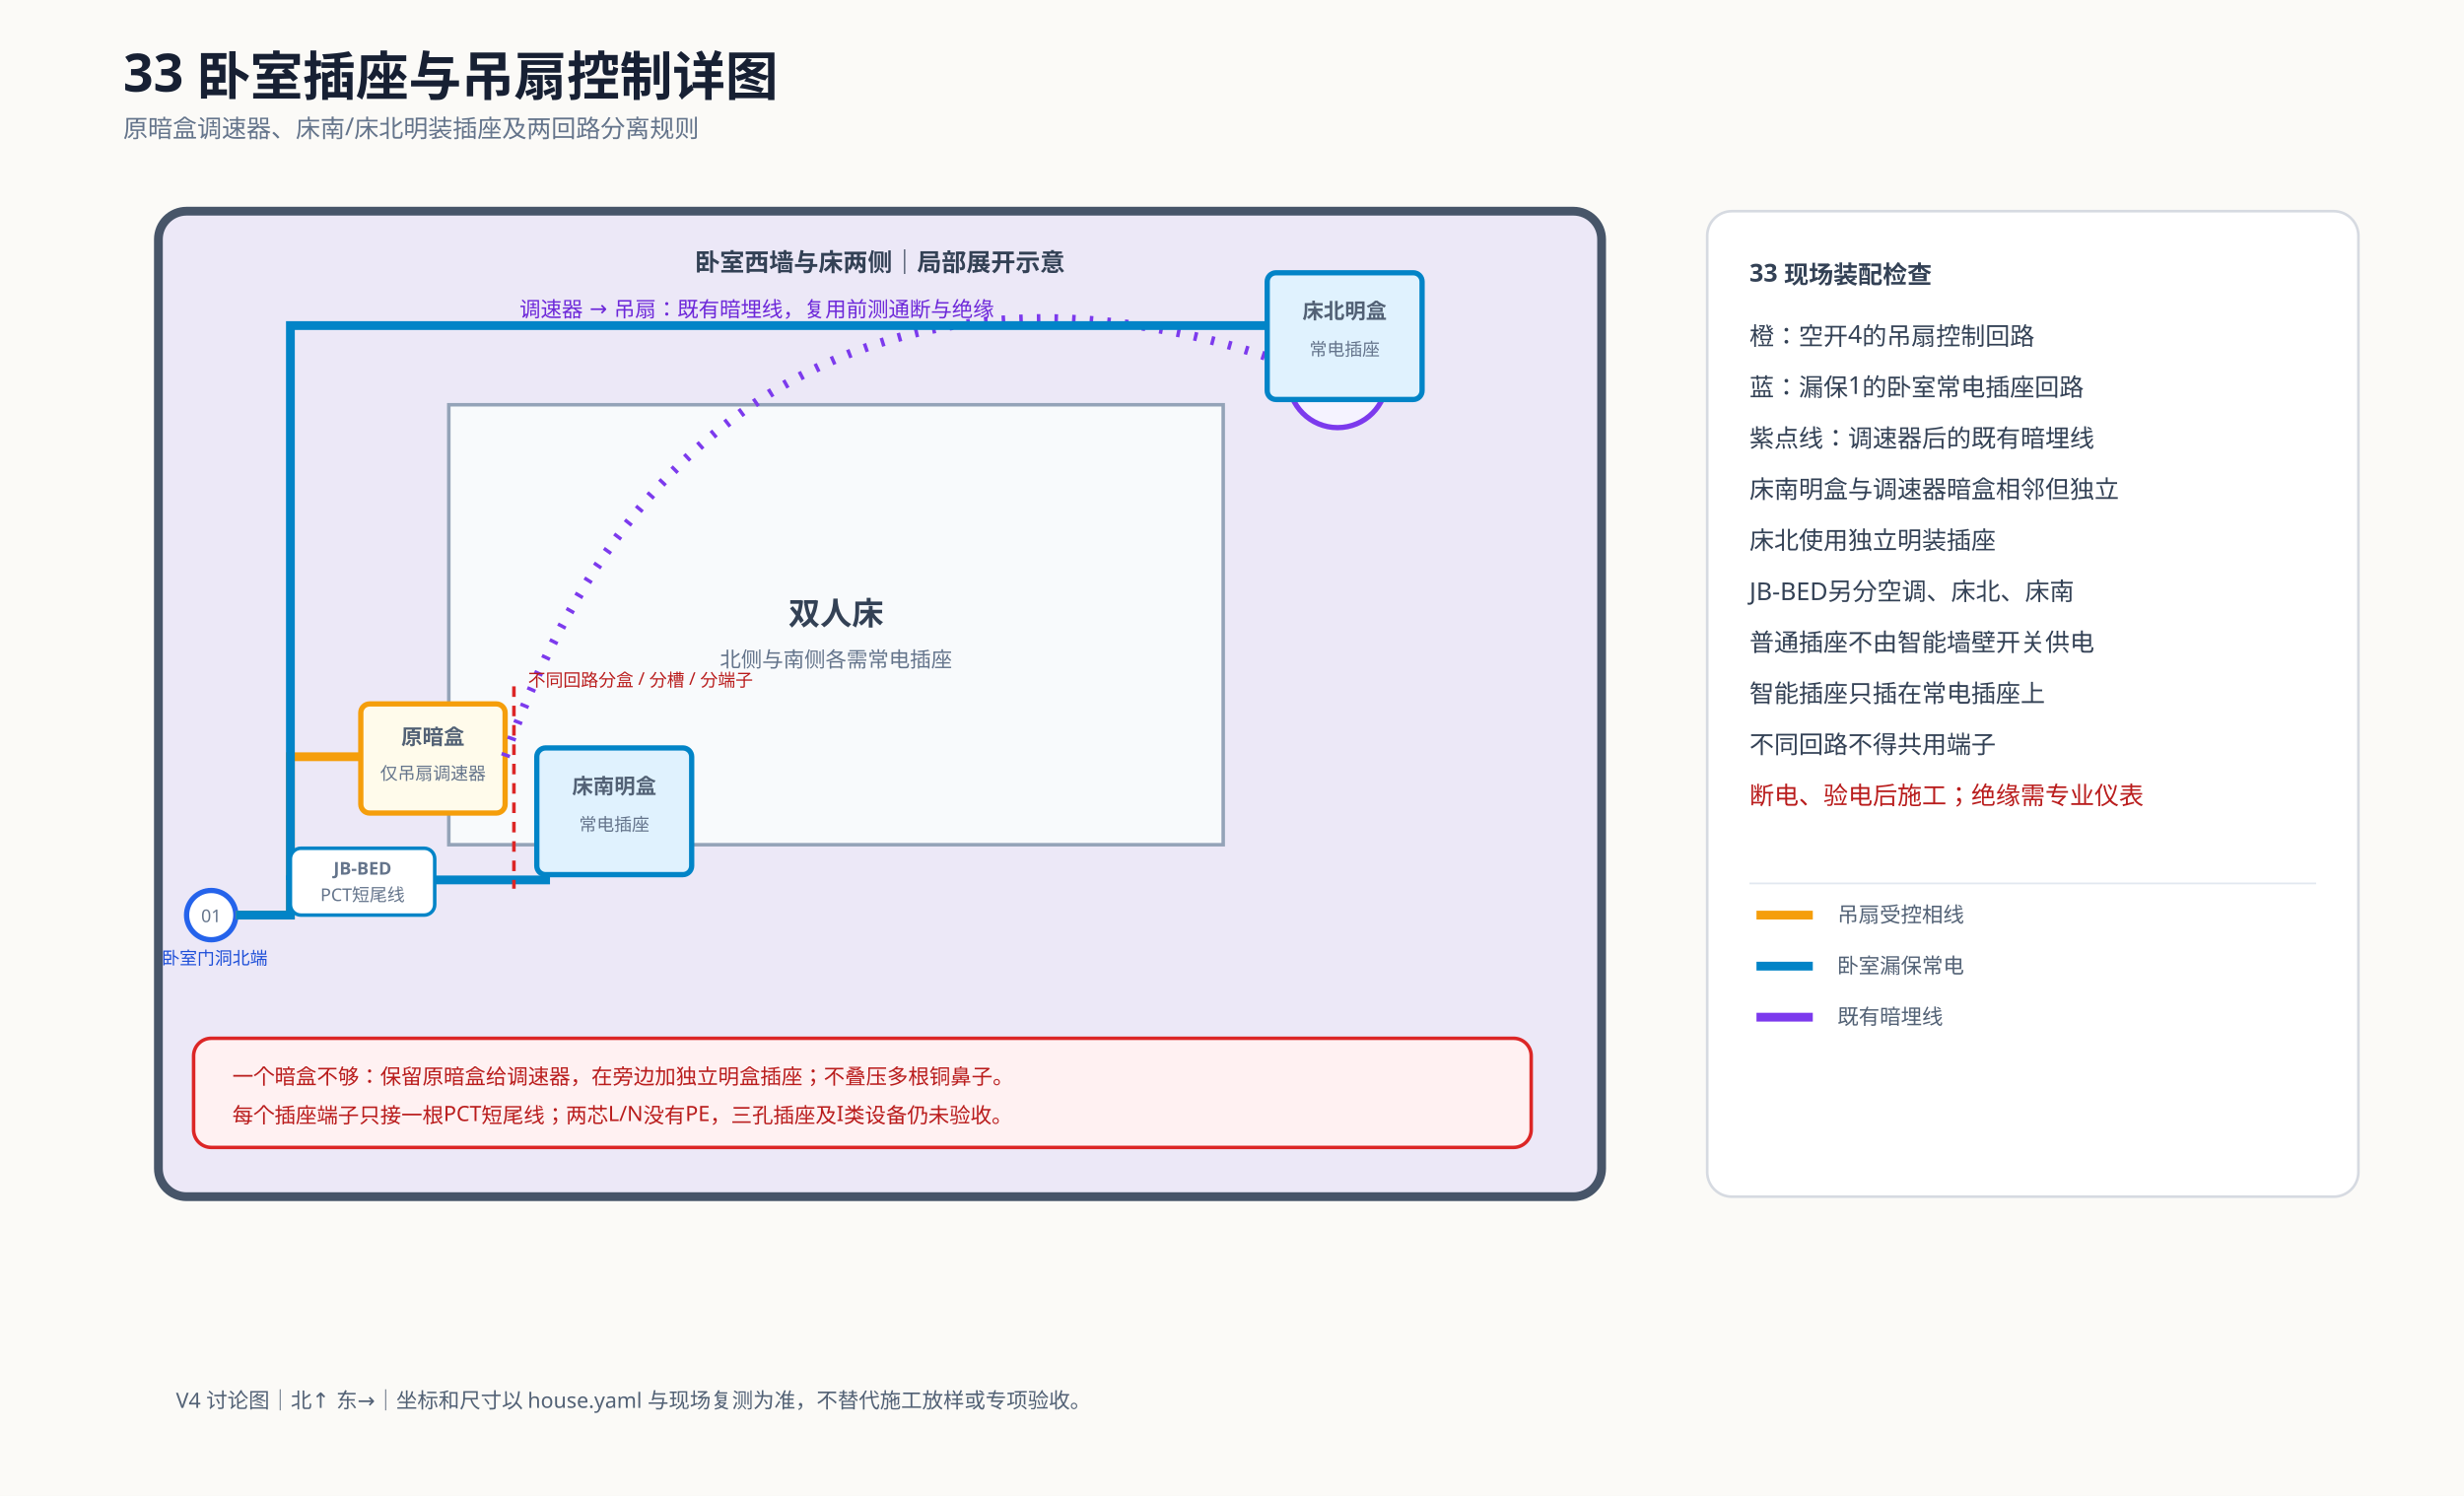
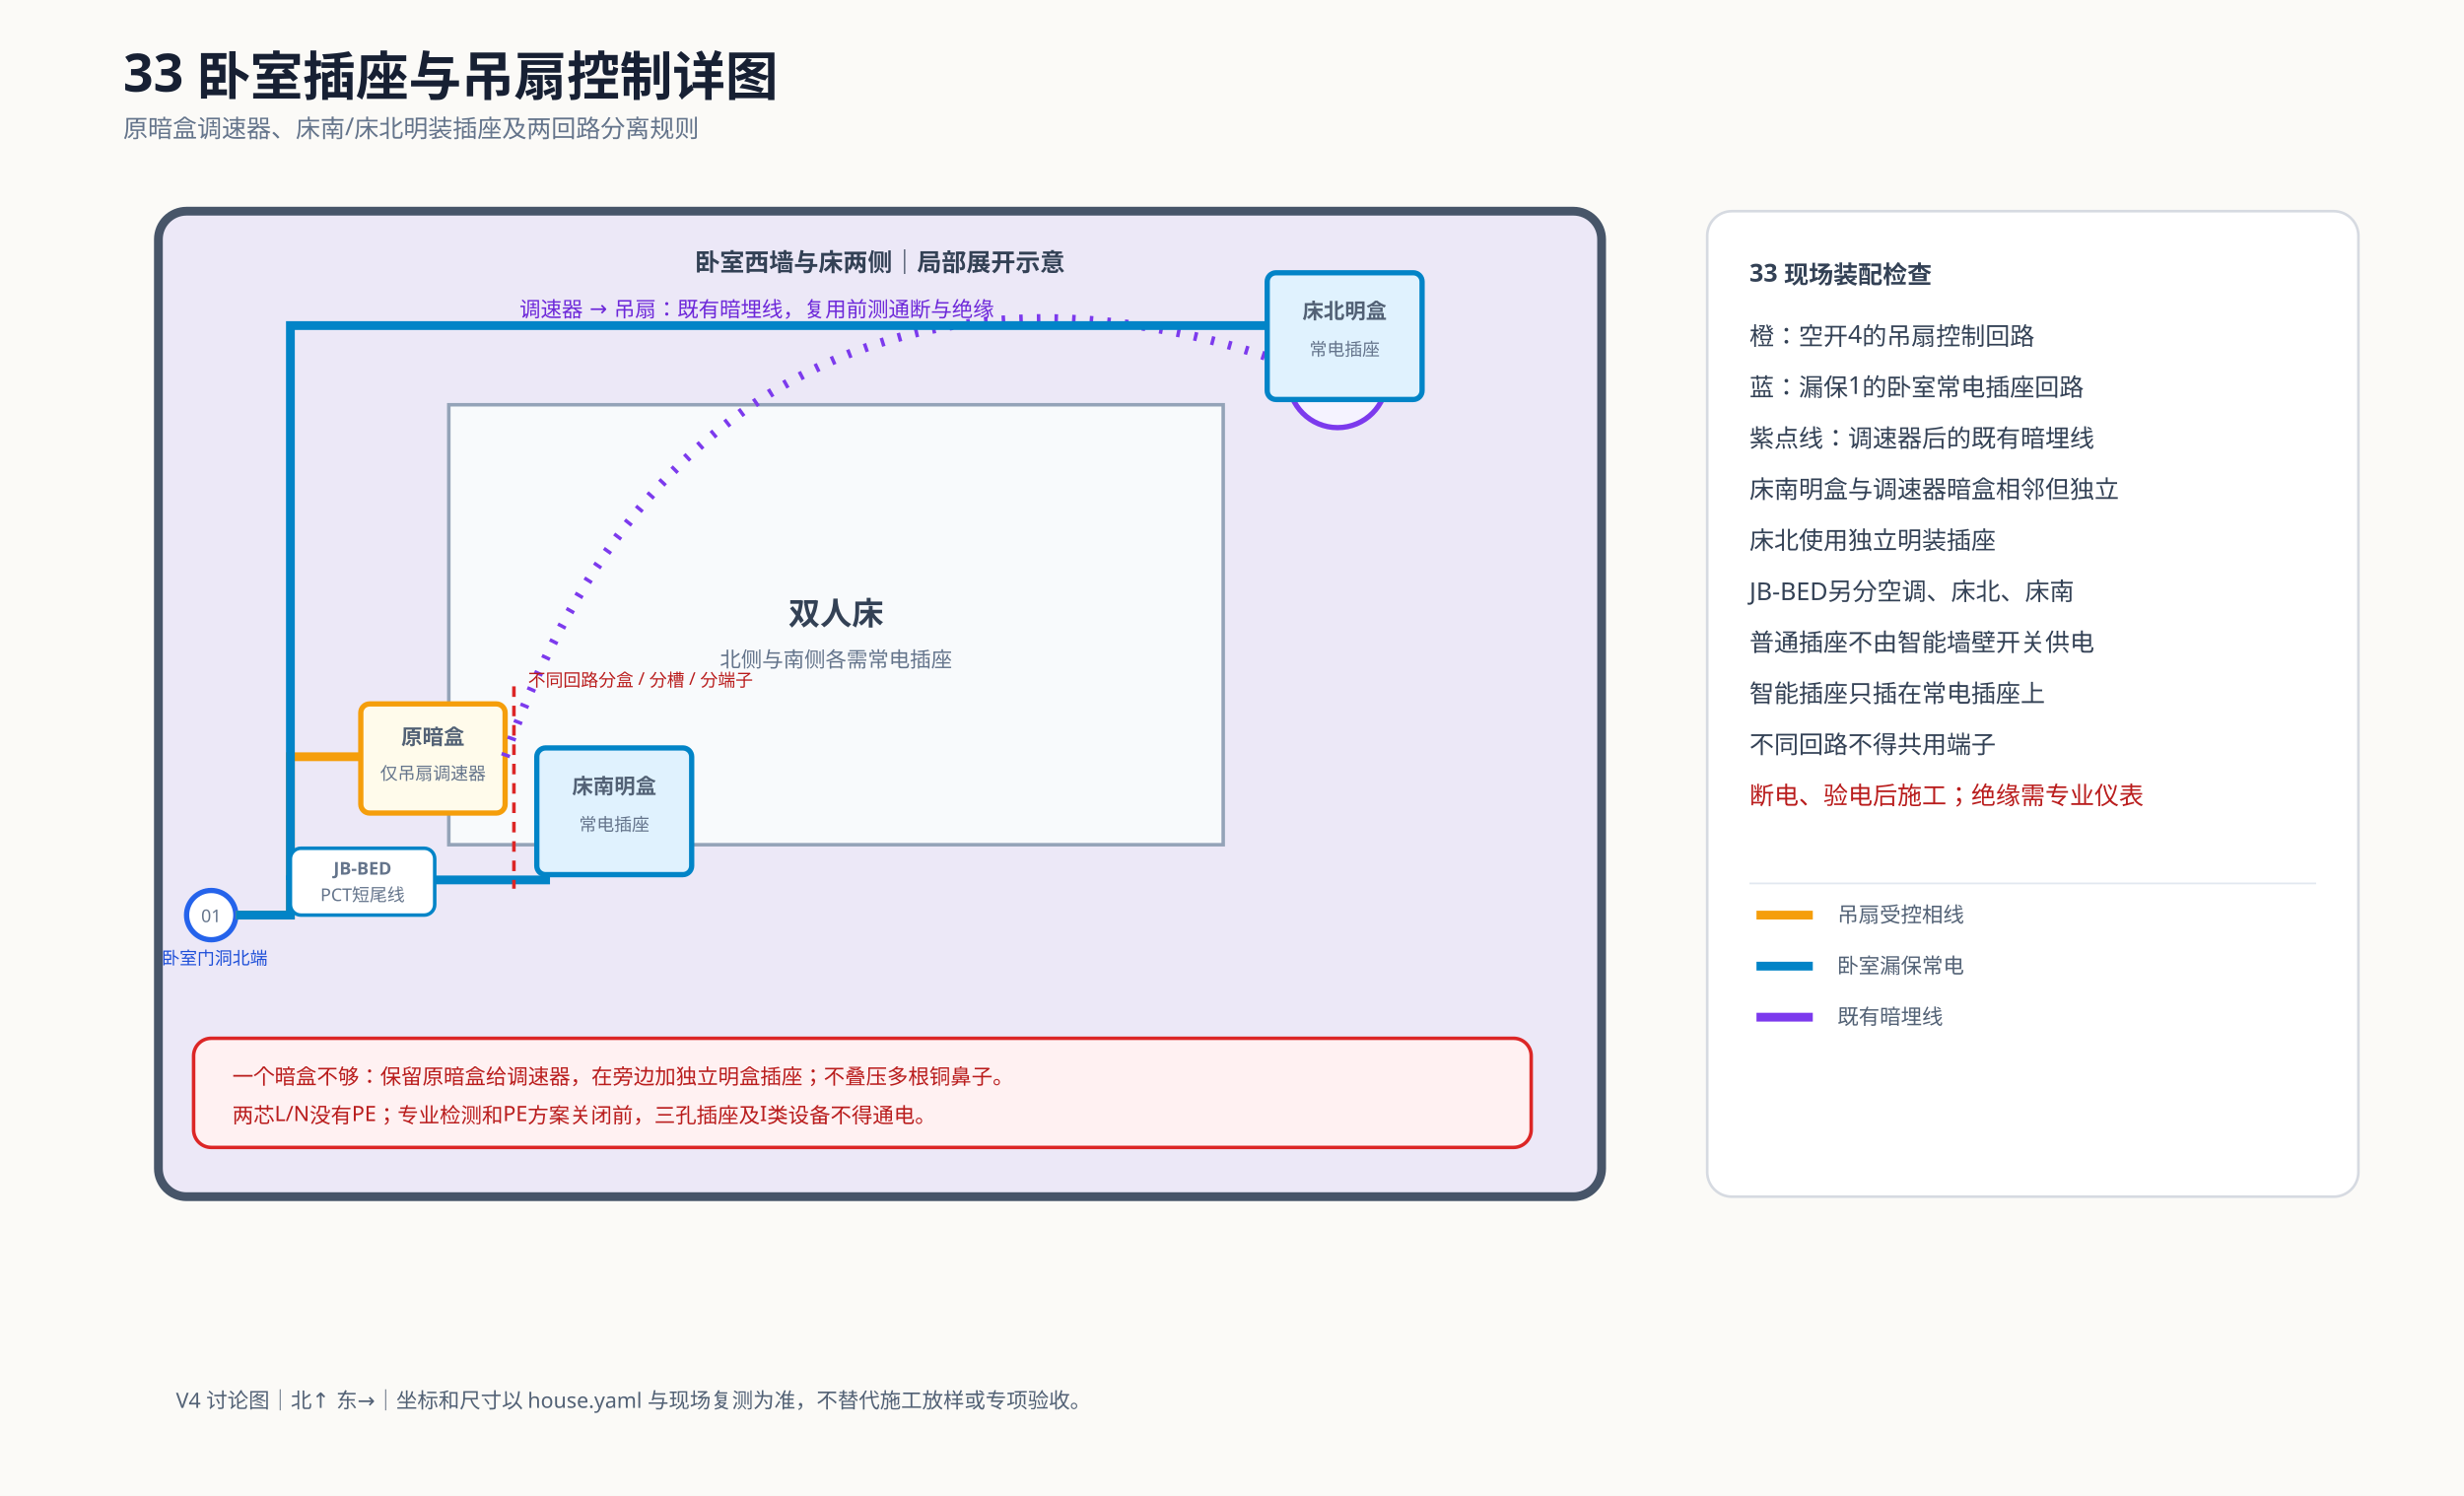
<svg xmlns="http://www.w3.org/2000/svg" width="1400" height="850" viewBox="0 0 1400 850" data-diagram-role="bedroom-electrical-detail" role="img">
  <defs>
    <pattern id="hatch" width="12" height="12" patternUnits="userSpaceOnUse" patternTransform="rotate(45)">
      <rect width="12" height="12" fill="#f1f5f9" />
      <line y2="12" stroke="#cbd5e1" stroke-width="4" />
    </pattern>
    <pattern id="danger" width="10" height="10" patternUnits="userSpaceOnUse" patternTransform="rotate(45)">
      <rect width="10" height="10" fill="#fff1f2" />
      <line y2="10" stroke="#fecaca" stroke-width="3" />
    </pattern>
    <marker id="arrow" markerWidth="8" markerHeight="8" refX="6" refY="4" orient="auto">
      <path d="M0 0L8 4 0 8z" fill="#334155" />
    </marker>
    <marker id="blue-arrow" markerWidth="8" markerHeight="8" refX="6" refY="4" orient="auto">
      <path d="M0 0L8 4 0 8z" fill="#2563eb" />
    </marker>
    <style>
    text{font-family:"Source Han Sans SC","Heiti SC","Arial Unicode MS",sans-serif}
    .wall{fill:none;stroke:#1f2937;stroke-width:7;stroke-linecap:square;stroke-linejoin:miter}
    .iw{fill:none;stroke:#475569;stroke-width:5;stroke-linecap:square}
    .win{stroke:#0284c7;stroke-width:8}.winc{stroke:#e0f2fe;stroke-width:2.5}
    .title{font-size:30px;font-weight:750;fill:#172033}.subtitle{font-size:14px;fill:#64748b}
    .room{font-size:18px;font-weight:750;fill:#334155;text-anchor:middle}.roomsub{font-size:12px;fill:#64748b;text-anchor:middle}
    .note{font-size:14px;fill:#334155}.small{font-size:12px;fill:#526175}.micro{font-size:10px;fill:#64748b}
    .panel{fill:#fff;stroke:#d6dae1;stroke-width:1.5}.fixed{fill:#fffdf8;stroke:#64748b;stroke-width:2}
    .planned{fill:#fff7ed;stroke:#f97316;stroke-width:2;stroke-dasharray:7 5}
    .water{fill:none;stroke:#0284c7;stroke-width:4}.hot{fill:none;stroke:#dc2626;stroke-width:4}
    .drain{fill:none;stroke:#0f766e;stroke-width:5}.gas{fill:none;stroke:#ea580c;stroke-width:4}
    .power{fill:none;stroke:#2563eb;stroke-width:3}.network{fill:none;stroke:#7c3aed;stroke-width:3;stroke-dasharray:7 5}
    .danger{fill:#fff1f2;stroke:#dc2626;stroke-width:2}.cat{fill:none;stroke:#16a34a;stroke-width:6;stroke-dasharray:8 5}
    .dim{fill:none;stroke:#64748b;stroke-width:1.5}.dimtext{font-size:12px;fill:#475569;text-anchor:middle}
    .center{text-anchor:middle}.bold{font-weight:700}.orange{fill:#c2410c}.red{fill:#b91c1c}.blue{fill:#1d4ed8}.green{fill:#15803d}.purple{fill:#6d28d9}
  </style>
  </defs>
  <rect width="1400" height="850" fill="#fbfaf7" />
  <text x="70" y="52" class="title">33 卧室插座与吊扇控制详图</text>
  <text x="70" y="78" class="subtitle">原暗盒调速器、床南/床北明装插座及两回路分离规则</text>
  <rect x="90" y="120" width="820" height="560" rx="16" fill="#ece8f7" stroke="#475569" stroke-width="5" />
  <text x="500" y="154" class="note bold center">卧室西墙与床两侧｜局部展开示意</text>
  <rect x="255" y="230" width="440" height="250" fill="#f8fafc" stroke="#94a3b8" stroke-width="2" />
  <text x="475" y="355" class="room">双人床</text>
  <text x="475" y="379" class="roomsub">北侧与南侧各需常电插座</text>
  <circle cx="120" cy="520" r="14" fill="#fff" stroke="#2563eb" stroke-width="3" data-electrical-hole="E-HOLE-01" />
  <text x="120" y="524" class="micro center">01</text>
  <text x="92" y="548" class="micro blue">卧室门洞北端</text>
  <g data-circuit="MCB-04" data-terminal-scope="fan-control-only">
    <path d="M134 520H165V430H205" fill="none" stroke="#f59e0b" stroke-width="5" data-route-kind="surface" />
    <rect x="205" y="400" width="82" height="62" rx="5" fill="#fffbeb" stroke="#f59e0b" stroke-width="3" data-box-type="existing-recessed" data-device="fan-speed-controller" />
    <text x="246" y="423" class="small bold center">原暗盒</text>
    <text x="246" y="443" class="micro center">仅吊扇调速器</text>
    <path d="M287 430C380 165 585 150 740 210" fill="none" stroke="#7c3aed" stroke-width="5" stroke-dasharray="2 8" data-route-kind="existing-concealed" />
    <circle cx="760" cy="215" r="28" fill="#f5f3ff" stroke="#7c3aed" stroke-width="3" />
    <text x="760" y="220" class="small center">吊扇</text>
  </g>
  <text x="430" y="180" class="small purple center">调速器 → 吊扇：既有暗埋线，复用前测通断与绝缘</text>
  <g data-circuit="RCBO-01" data-terminal-scope="bed-sockets-only">
    <path d="M134 520H165V500H310V465" fill="none" stroke="#0284c7" stroke-width="5" data-route-kind="surface" />
    <rect x="305" y="425" width="88" height="72" rx="5" fill="#e0f2fe" stroke="#0284c7" stroke-width="3" data-box-type="surface-bed-south" />
    <text x="349" y="451" class="small bold center">床南明盒</text>
    <text x="349" y="472" class="micro center">常电插座</text>
    <path d="M165 500V185H720" fill="none" stroke="#0284c7" stroke-width="5" data-route-kind="surface" />
    <rect x="720" y="155" width="88" height="72" rx="5" fill="#e0f2fe" stroke="#0284c7" stroke-width="3" data-box-type="surface-bed-north" />
    <text x="764" y="181" class="small bold center">床北明盒</text>
    <text x="764" y="202" class="micro center">常电插座</text>
    <rect x="165" y="482" width="82" height="38" rx="6" fill="#fff" stroke="#0284c7" stroke-width="2" data-junction="JB-BED" />
    <text x="206" y="497" class="micro bold center">JB-BED</text>
    <text x="206" y="512" class="micro center">PCT短尾线</text>
  </g>
  <line x1="292" y1="390" x2="292" y2="505" stroke="#dc2626" stroke-width="2" stroke-dasharray="6 5" />
  <text x="300" y="390" class="micro red">不同回路分盒 / 分槽 / 分端子</text>
  <rect x="110" y="590" width="760" height="62" rx="10" fill="#fff1f2" stroke="#dc2626" stroke-width="2" />
  <text x="132" y="616" class="small red">一个暗盒不够：保留原暗盒给调速器，在旁边加独立明盒插座；不叠压多根铜鼻子。</text>
-   <text x="132" y="638" class="small red">每个插座端子只接一根PCT短尾线；两芯L/N没有PE，三孔插座及I类设备仍未验收。</text>
+   <text x="132" y="638" class="small red">两芯L/N没有PE；专业检测和PE方案关闭前，三孔插座及I类设备不得通电。</text>
  <rect x="970" y="120" width="370" height="560" rx="14" class="panel" />
  <text x="994" y="160" class="note bold">33 现场装配检查</text>
  <text x="994" y="196" class="note">橙：空开4的吊扇控制回路</text>
  <text x="994" y="225" class="note">蓝：漏保1的卧室常电插座回路</text>
  <text x="994" y="254" class="note">紫点线：调速器后的既有暗埋线</text>
  <text x="994" y="283" class="note">床南明盒与调速器暗盒相邻但独立</text>
  <text x="994" y="312" class="note">床北使用独立明装插座</text>
  <text x="994" y="341" class="note">JB-BED另分空调、床北、床南</text>
  <text x="994" y="370" class="note">普通插座不由智能墙壁开关供电</text>
  <text x="994" y="399" class="note">智能插座只插在常电插座上</text>
  <text x="994" y="428" class="note">不同回路不得共用端子</text>
  <text x="994" y="457" class="note red">断电、验电后施工；绝缘需专业仪表</text>
  <line x1="994" y1="502" x2="1316" y2="502" stroke="#e2e8f0" />
  <line x1="998" y1="520" x2="1030" y2="520" stroke="#f59e0b" stroke-width="5" />
  <text x="1044" y="524" class="small">吊扇受控相线</text>
  <line x1="998" y1="549" x2="1030" y2="549" stroke="#0284c7" stroke-width="5" />
  <text x="1044" y="553" class="small">卧室漏保常电</text>
  <line x1="998" y1="578" x2="1030" y2="578" stroke="#7c3aed" stroke-width="5" />
  <text x="1044" y="582" class="small">既有暗埋线</text>
  <text x="100" y="800" class="small">V4 讨论图｜北↑ 东→｜坐标和尺寸以 house.yaml 与现场复测为准，不替代施工放样或专项验收。</text>
</svg>
